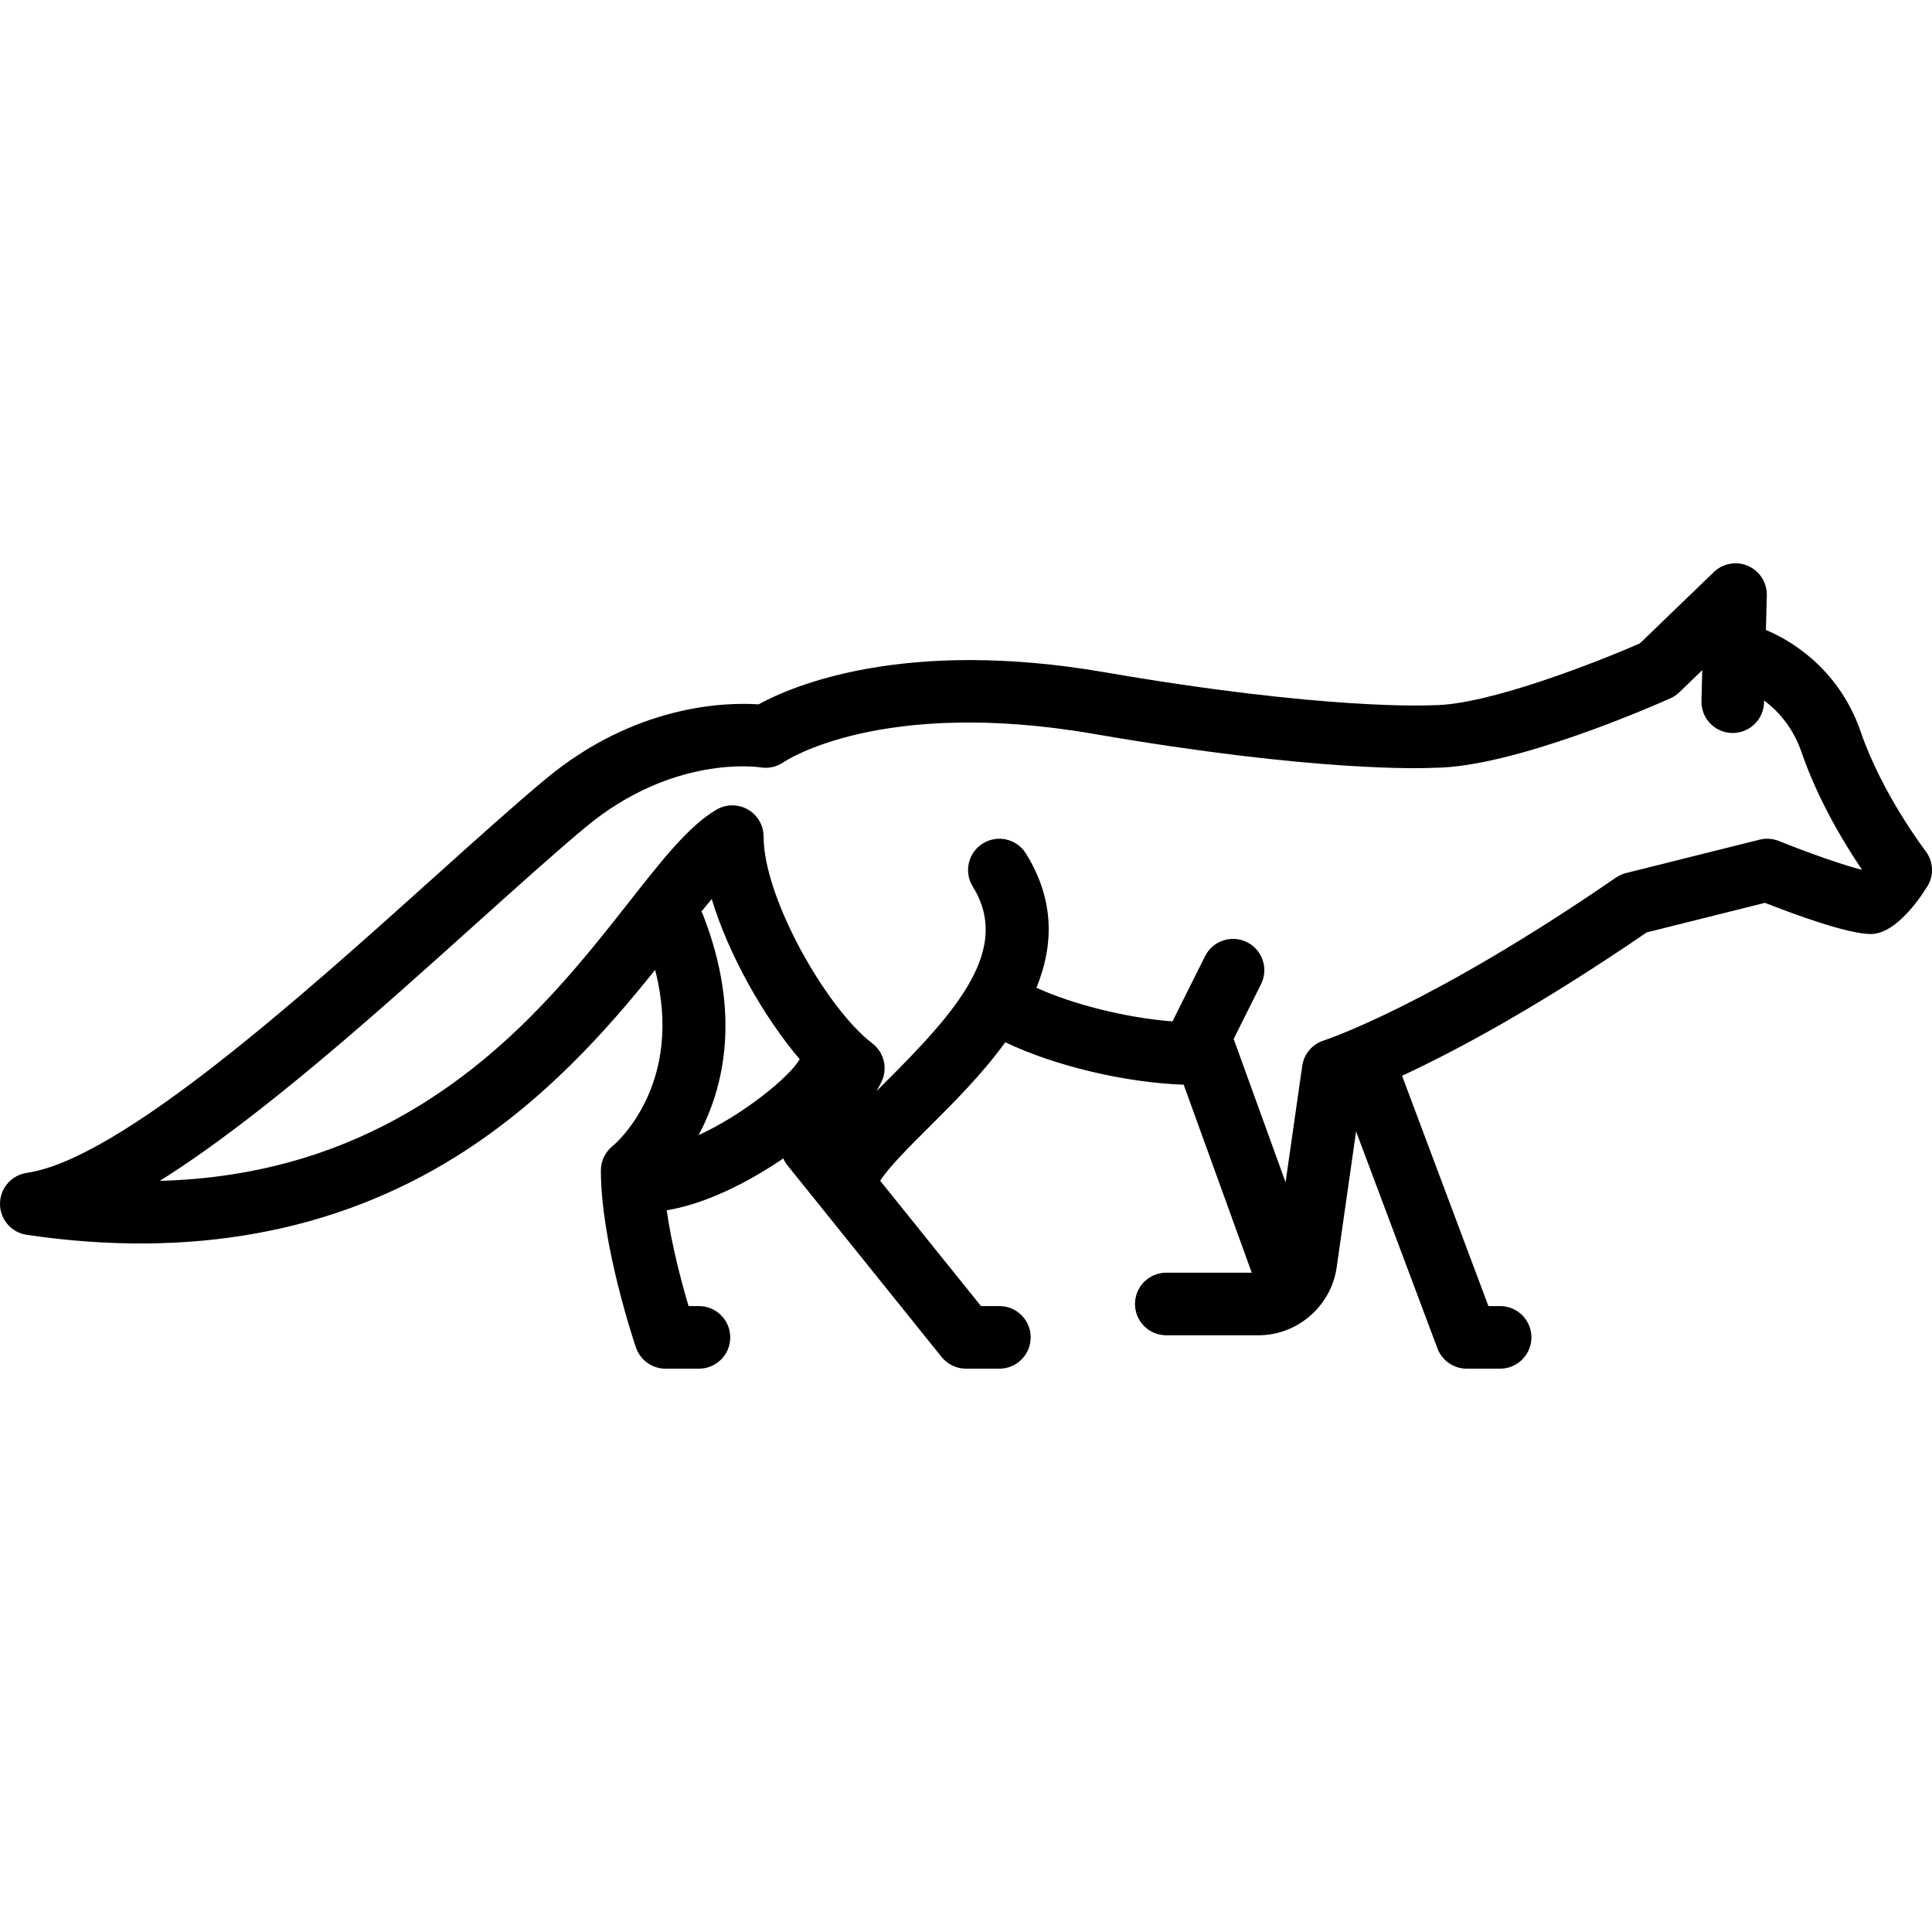
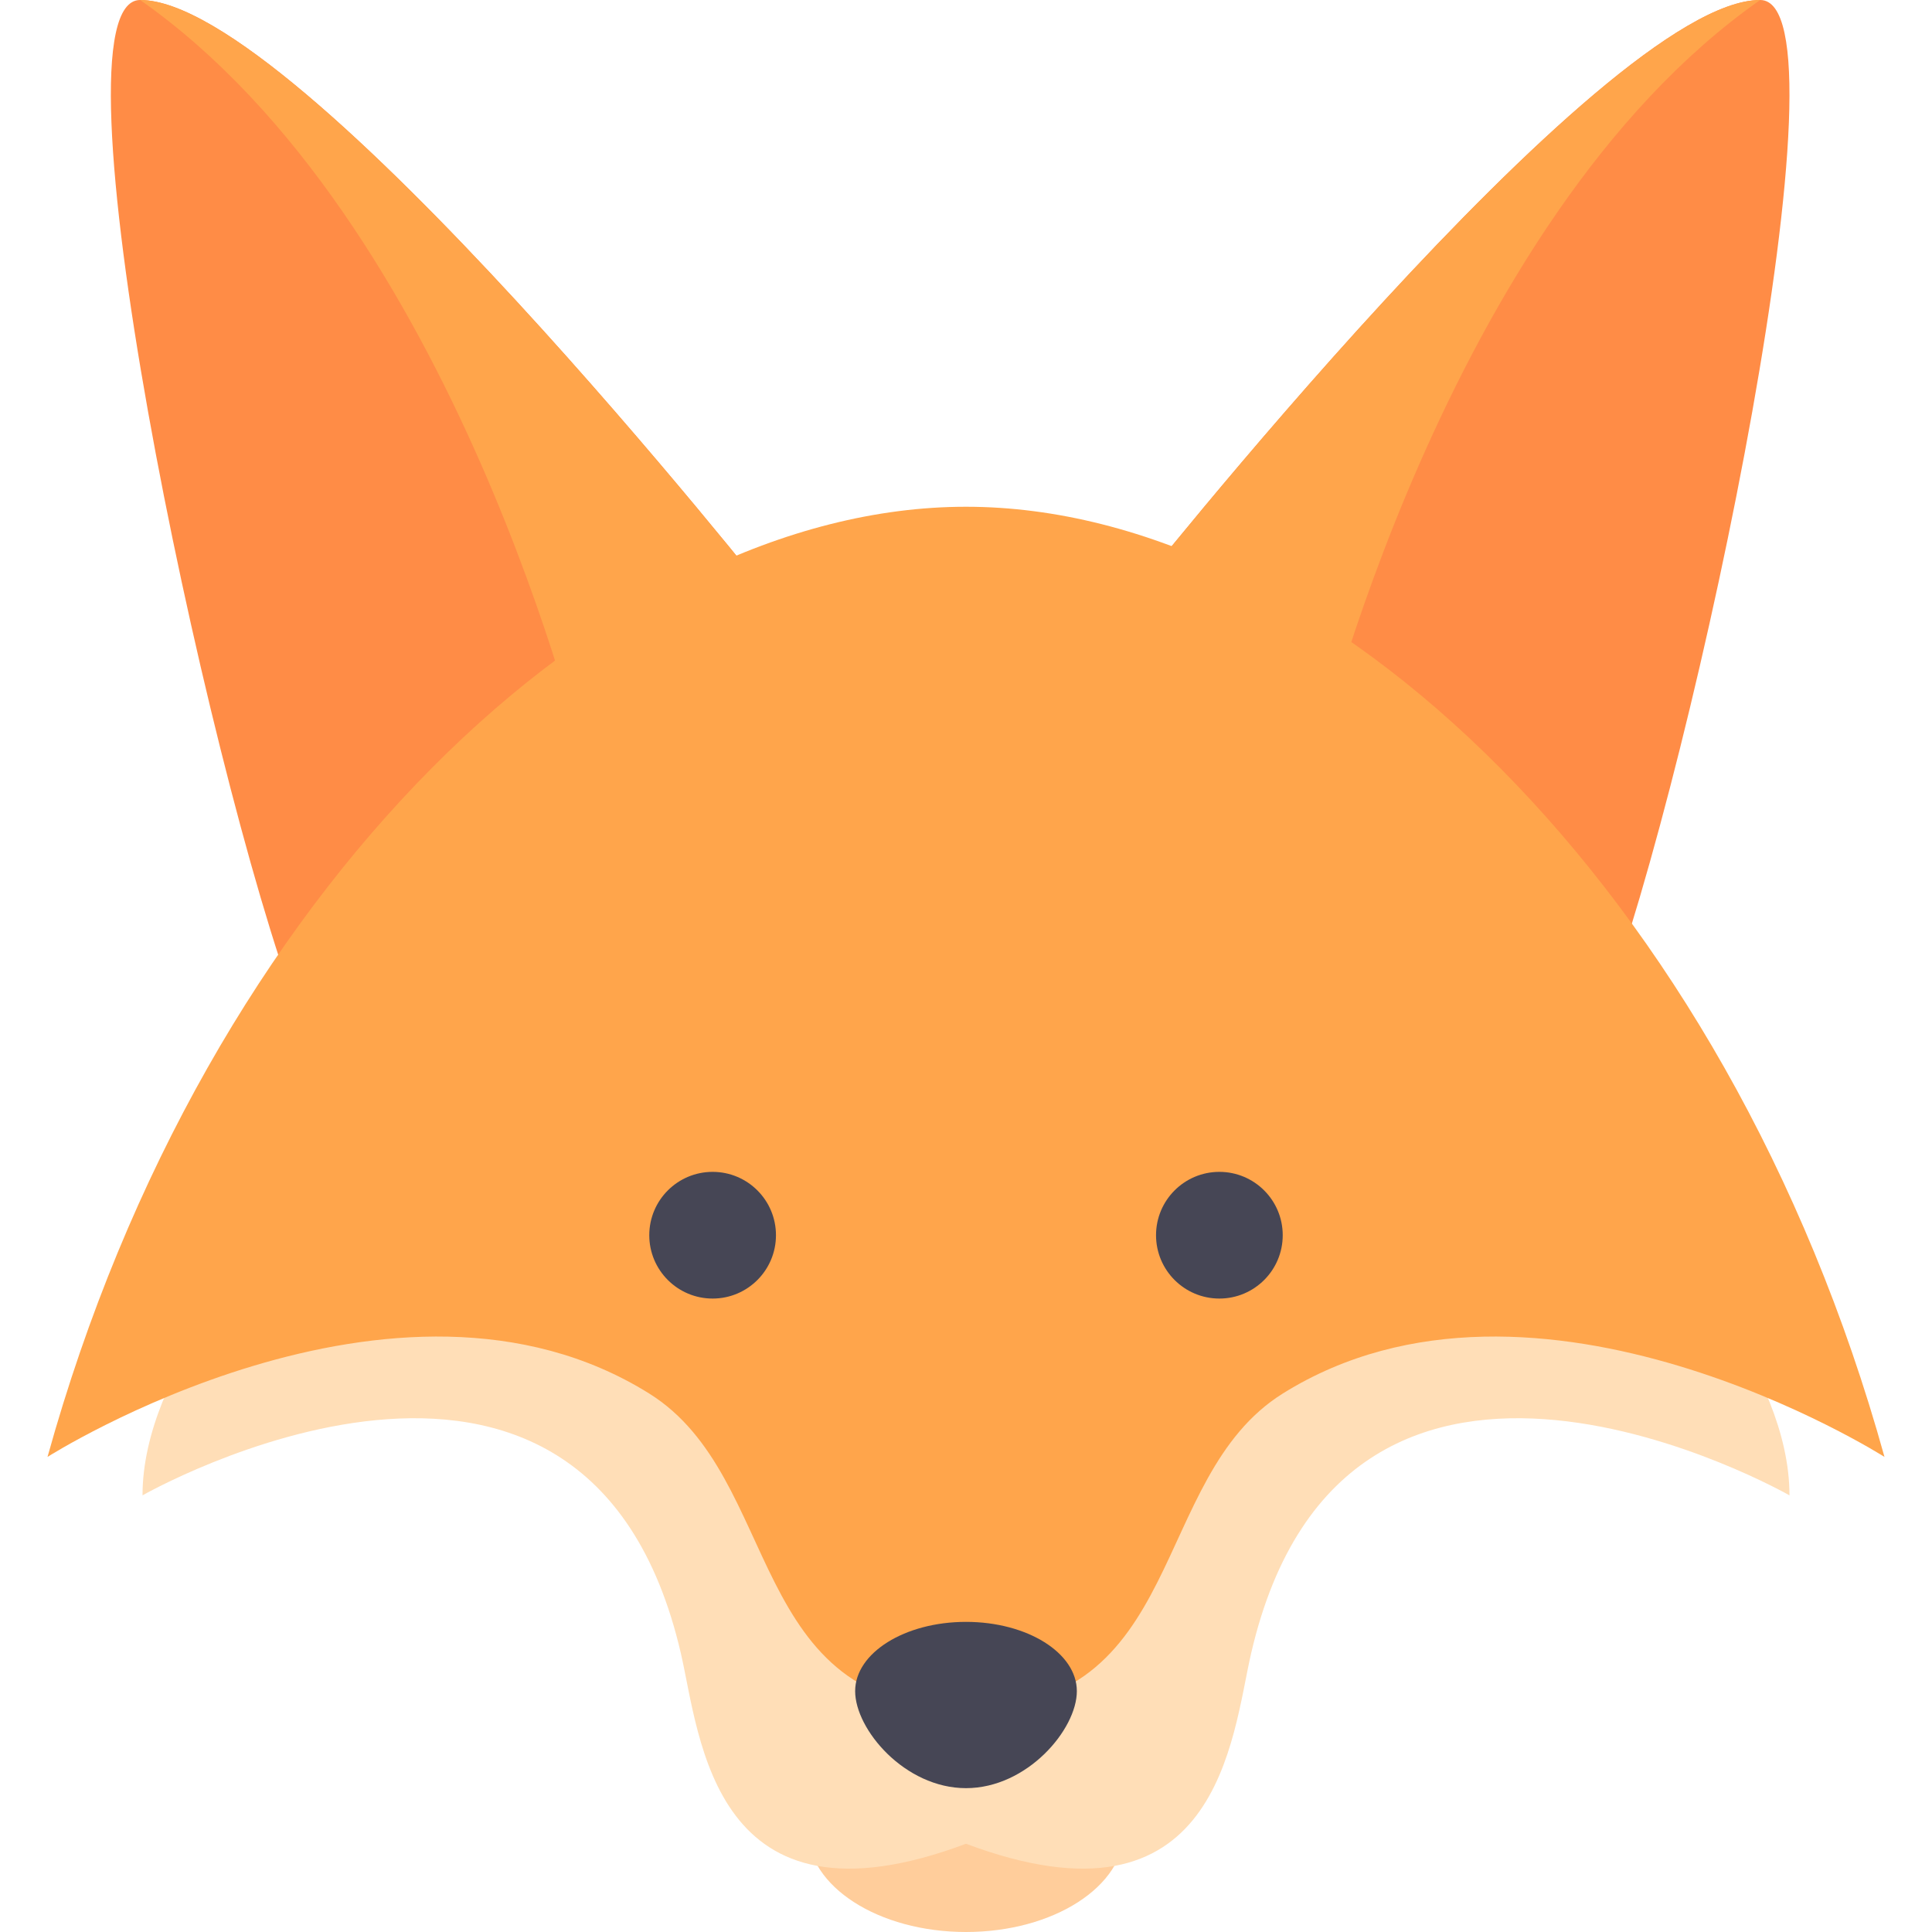
<svg xmlns="http://www.w3.org/2000/svg" width="102.5" height="102.5" version="1.1" id="Layer_1" x="0px" y="0px" viewBox="0 0 512 512" style="enable-background:new 0 0 512 512;" xml:space="preserve">
+   <path style="fill:#FFCD9B;" d="M214.033,485.027C214.033,499.923,232.822,512,256,512s41.967-12.076,41.967-26.973L214.033,485.027  L214.033,485.027z" />
+   <path style="fill:#FFDEB7;" d="M440.656,329.137H256H71.344c0,0-33.574,33.574-33.574,67.148c0,0,117.508-67.148,142.689,41.967  c5.103,22.116,8.393,75.541,75.541,50.361c67.148,25.18,70.438-28.245,75.541-50.361c25.18-109.115,142.689-41.967,142.689-41.967  C474.229,362.711,440.656,329.137,440.656,329.137z" />
+   <path style="fill:#FF8C46;" d="M298.596,159.475c0,0,125.902-159.475,167.869-159.475c25.18,0-16.787,201.443-41.967,268.59  L298.596,159.475z" />
+   <path style="fill:#FFA54B;" d="M466.465,0C382.53,58.754,348.956,201.443,348.956,201.443l-2.889-0.826l-47.471-41.141  C298.596,159.475,424.497,0,466.465,0z" />
+   <path style="fill:#FF8C46;" d="M205.01,159.475C205.01,159.475,79.108,0,37.141,0c-25.18,0,16.787,201.443,41.967,268.59  L205.01,159.475z" />
  <g>
-     <g>
-       <path d="M510.268,225.492c-0.114-0.147-11.439-14.925-17.148-31.535c-6.081-17.691-20-24.887-25.132-27.001l0.238-9.161    c0.087-3.365-1.869-6.449-4.949-7.806c-3.082-1.356-6.676-0.715-9.1,1.62l-19.584,18.888c-11.581,5.069-40.439,16.39-54.739,16.39    c-0.157,0-0.326,0.006-0.483,0.014c-0.271,0.014-27.758,1.419-86.572-8.739c-53.216-9.191-82.851,3.611-91.768,8.496    c-8.586-0.572-32.63-0.046-56.499,19.845c-8.192,6.826-18.365,15.974-29.137,25.658c-35.224,31.671-83.466,75.045-108.299,78.667    c-4.072,0.594-7.093,4.083-7.096,8.199c-0.004,4.115,3.009,7.61,7.08,8.213c43.246,6.396,81.545-0.595,113.838-20.781    c23.292-14.56,40-33.604,52.696-49.426c7.837,30.399-10.455,46.013-11.261,46.679c-1.967,1.574-3.113,3.957-3.113,6.476    c0,19.396,8.91,45.793,9.289,46.906c1.145,3.362,4.302,5.621,7.851,5.621h8.847c4.58,0,8.294-3.713,8.294-8.294    s-3.713-8.294-8.294-8.294h-2.752c-1.778-5.994-4.445-15.904-5.796-25.39c12.397-2.016,24.851-9.652,30.126-13.217    c0.26-0.176,0.504-0.348,0.758-0.522c0.282,0.615,0.623,1.209,1.059,1.752l40.916,50.868c1.575,1.957,3.951,3.095,6.462,3.095    h8.847c4.58,0,8.294-3.713,8.294-8.294s-3.713-8.294-8.294-8.294h-4.875l-26.704-33.199c1.982-3.33,8.152-9.47,12.823-14.117    c6.453-6.419,14.124-14.055,20.32-22.598c12.964,6.206,31.62,10.701,47.278,11.245l18.038,49.821h-22.648    c-4.58,0-8.294,3.713-8.294,8.294c0,4.58,3.713,8.294,8.294,8.294h24.411c10.358,0,19.272-7.732,20.738-17.985l5.148-36.036    l21.557,57.486c1.214,3.237,4.308,5.382,7.766,5.382h8.847c4.58,0,8.294-3.713,8.294-8.294c0-4.58-3.713-8.294-8.294-8.294h-3.1    l-22.887-61.032c13.483-6.25,35.375-17.818,64.835-37.995l31.342-7.835c7.851,3.089,21.917,8.262,28.045,8.262    c7.794,0,15.276-13.114,15.343-13.247C512.55,231.429,512.213,228.012,510.268,225.492z M185.14,300.82    c6.61-12.399,11.459-31.954,1.18-58.336c-0.125-0.322-0.274-0.627-0.433-0.923c0.929-1.147,1.842-2.264,2.723-3.306    c4.528,14.91,13.862,31.347,23.323,42.459C209.182,285.445,197.063,295.346,185.14,300.82z M493.403,230.497    c-4.81-1.179-14.288-4.521-21.98-7.622c-1.623-0.655-3.414-0.78-5.115-0.354l-35.387,8.847c-0.962,0.24-1.873,0.651-2.691,1.214    c-49.457,34.035-77.145,43.07-77.401,43.152c-3.048,0.957-5.276,3.578-5.728,6.741l-4.408,30.851l-13.759-38l7.254-14.508    c2.048-4.097,0.388-9.079-3.709-11.127c-4.097-2.049-9.079-0.388-11.127,3.709l-8.642,17.283    c-12.143-0.937-26.235-4.442-36.039-8.919c4.483-11.002,4.99-23.018-2.776-35.561c-2.411-3.894-7.521-5.098-11.418-2.686    c-3.895,2.411-5.097,7.523-2.686,11.418c10.233,16.531-3.884,32.7-23.402,52.119c-0.711,0.708-1.403,1.398-2.084,2.078l1.13-2.091    c1.944-3.596,0.978-8.074-2.278-10.547c-12.04-9.154-28.793-38.458-28.793-54.773c0-2.975-1.594-5.723-4.176-7.199    c-2.583-1.477-5.759-1.458-8.323,0.051c-7.297,4.293-14.256,13.144-23.068,24.349c-13.29,16.904-29.83,37.94-54.676,53.472    c-20.845,13.03-43.868,19.839-69.775,20.55c26.498-16.625,57.542-44.537,84.134-68.448c10.651-9.576,20.712-18.622,28.664-25.25    c23.048-19.206,45.513-16.02,46.407-15.884c2.141,0.356,4.339-0.14,6.12-1.387c0.249-0.174,25.504-17.278,82.299-7.468    c58.666,10.134,86.944,9.125,90.112,8.967c21.11-0.12,58.397-16.539,62.594-18.417c0.876-0.393,1.678-0.933,2.369-1.6l6.069-5.852    l-0.211,8.144c-0.118,4.579,3.497,8.388,8.076,8.506c4.57,0.088,8.387-3.497,8.506-8.076l0.014-0.556    c3.508,2.627,7.599,6.946,9.93,13.727c4.472,13.01,11.651,24.684,16.007,31.107C493.428,230.47,493.415,230.484,493.403,230.497z" />
-     </g>
+     <path style="fill:#FFA54B;" d="M37.141,0c83.934,58.754,117.508,201.443,117.508,201.443l2.889-0.826l47.471-41.141   C205.01,159.475,79.108,0,37.141,0z" />
+     <path style="fill:#FFA54B;" d="M12.59,386.098c0,0,92.328-58.754,159.475-16.787c35.588,22.243,25.18,83.585,83.934,83.585   s48.346-61.342,83.934-83.585c67.148-41.967,159.475,16.787,159.475,16.787c-41.967-151.082-148.476-251.803-243.409-251.803   S54.557,235.016,12.59,386.098z" />
+   </g>
+   <g>
+     <circle style="fill:#464655;" cx="188.852" cy="327.344" r="16.787" />
+     <circle style="fill:#464655;" cx="323.148" cy="327.344" r="16.787" />
+     <path style="fill:#464655;" d="M285.377,448.174c0,10.14-13.153,25.705-29.377,25.705s-29.377-15.565-29.377-25.705   c0-10.14,13.153-18.361,29.377-18.361C272.224,429.813,285.377,438.034,285.377,448.174z" />
  </g>
  <g>
</g>
  <g>
</g>
  <g>
</g>
  <g>
</g>
  <g>
</g>
  <g>
</g>
  <g>
</g>
  <g>
</g>
  <g>
</g>
  <g>
</g>
  <g>
</g>
  <g>
</g>
  <g>
</g>
  <g>
</g>
  <g>
</g>
</svg>
